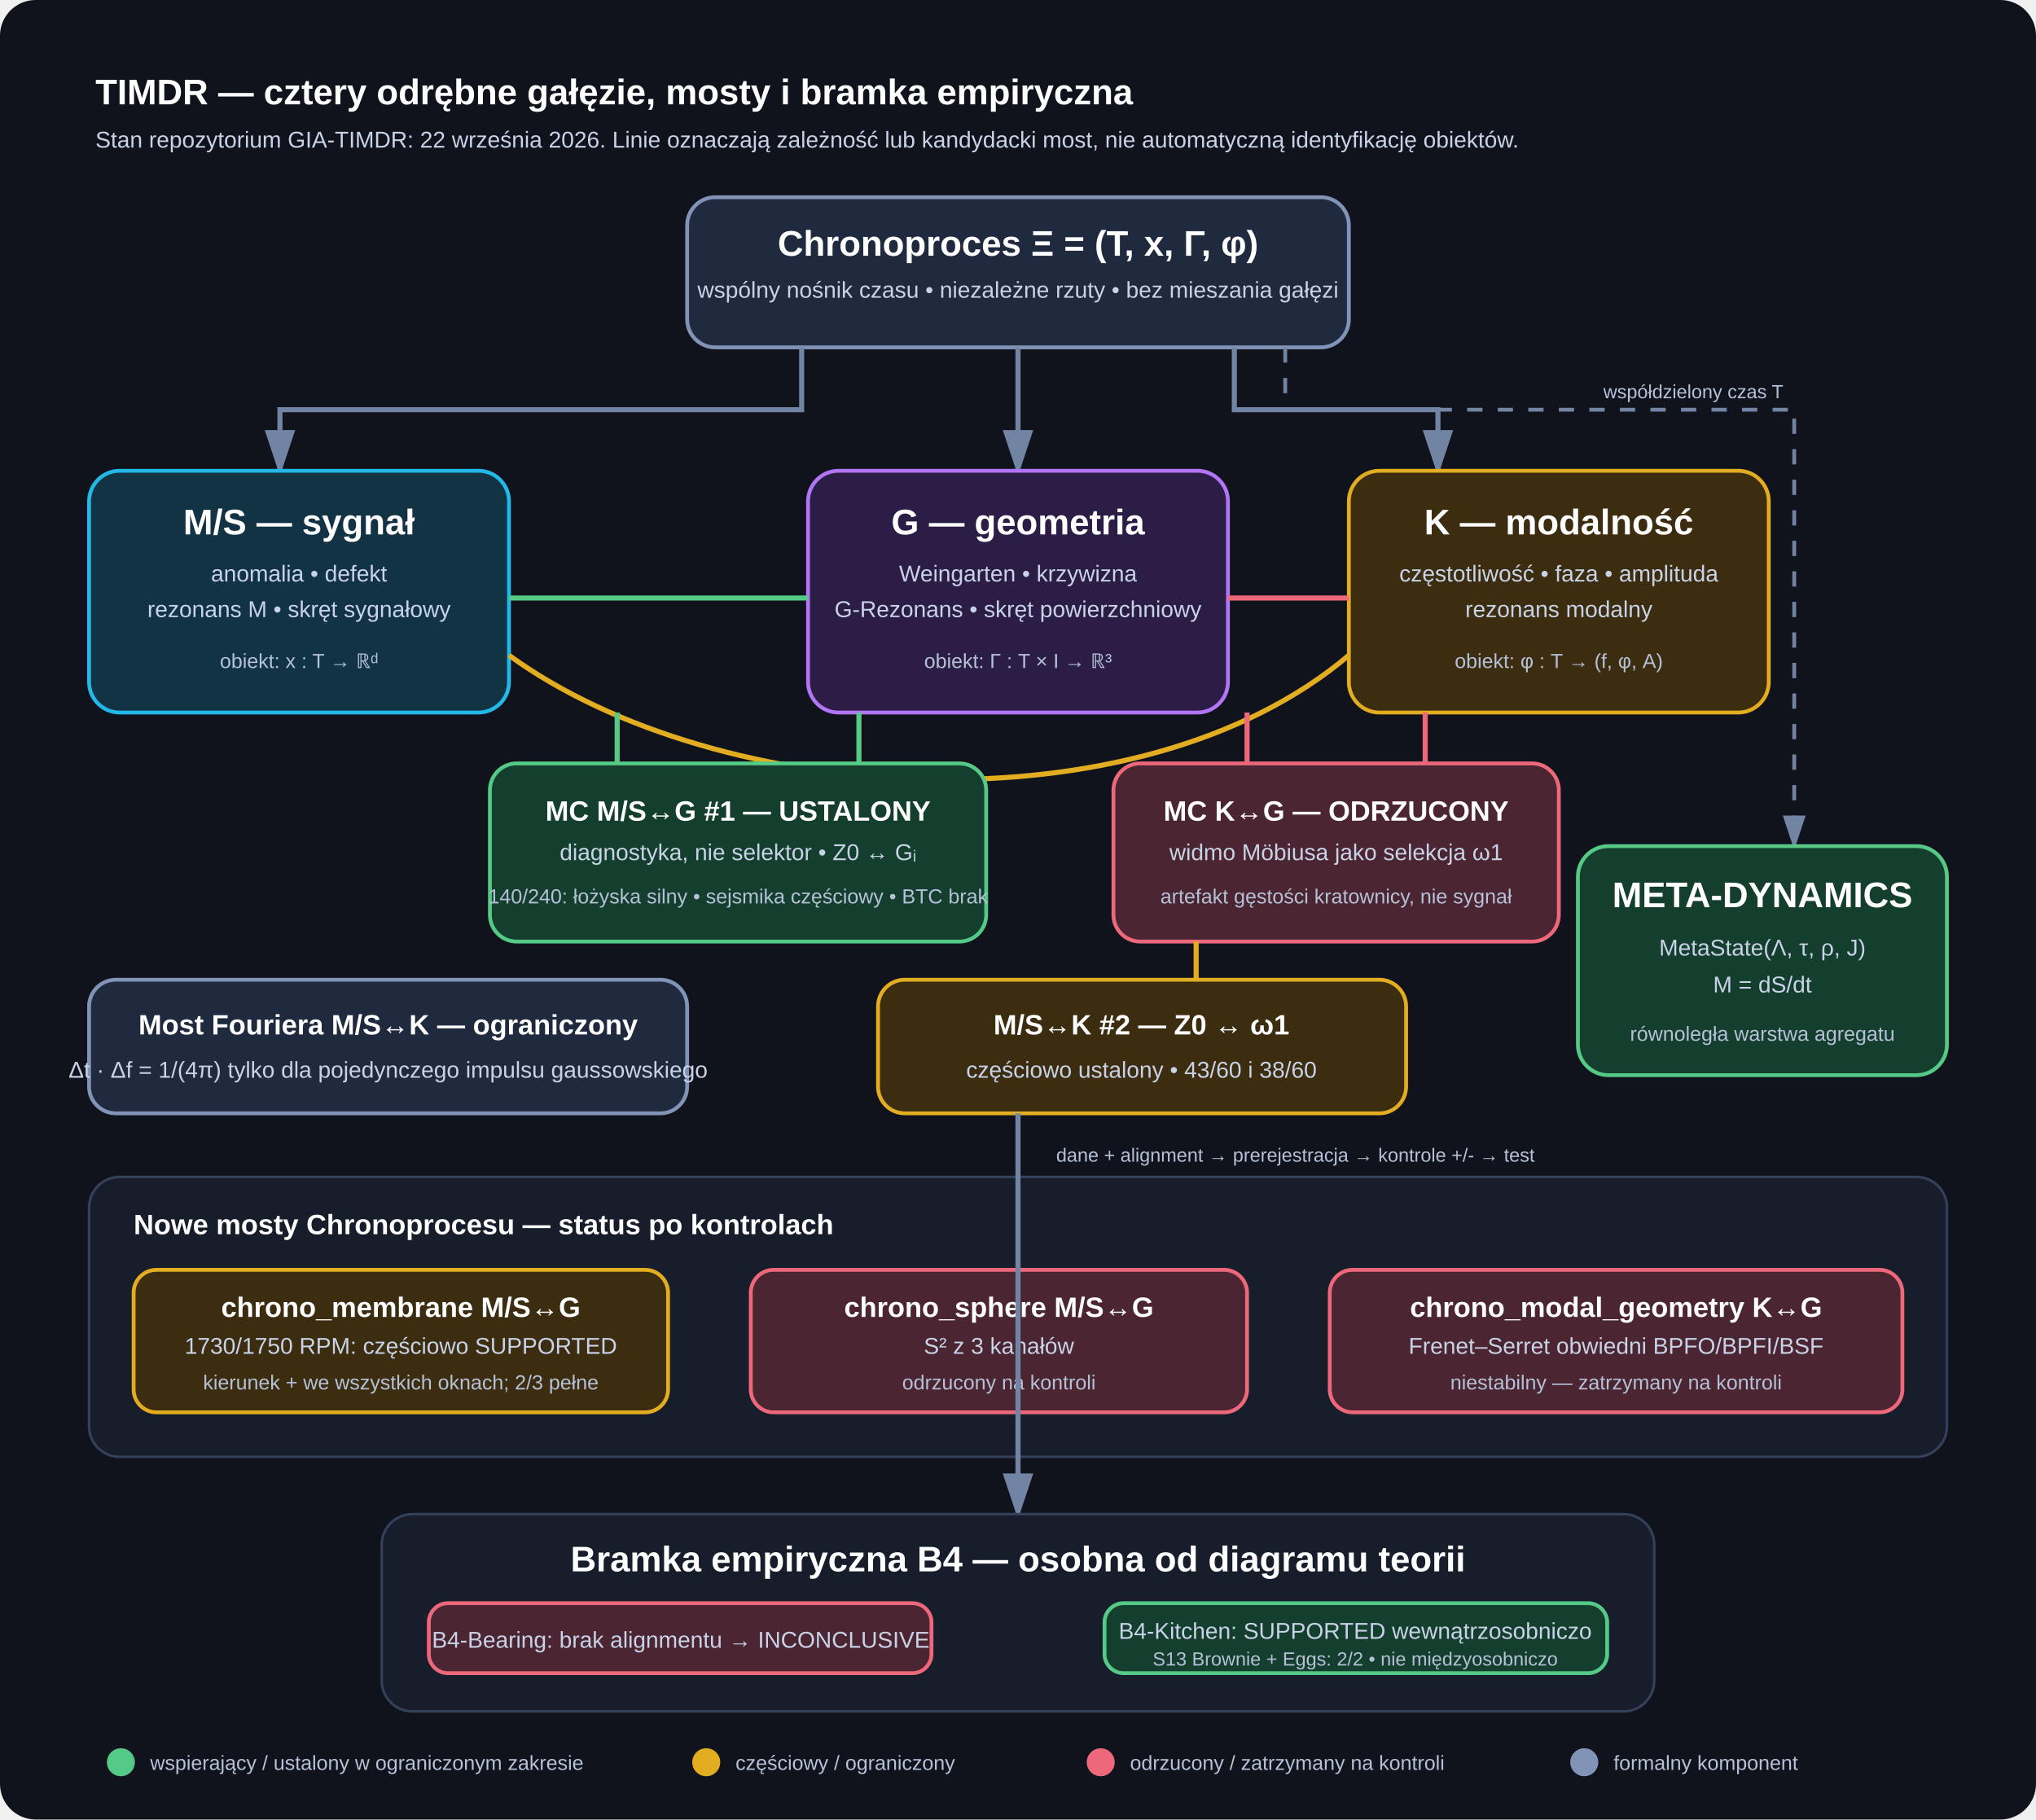
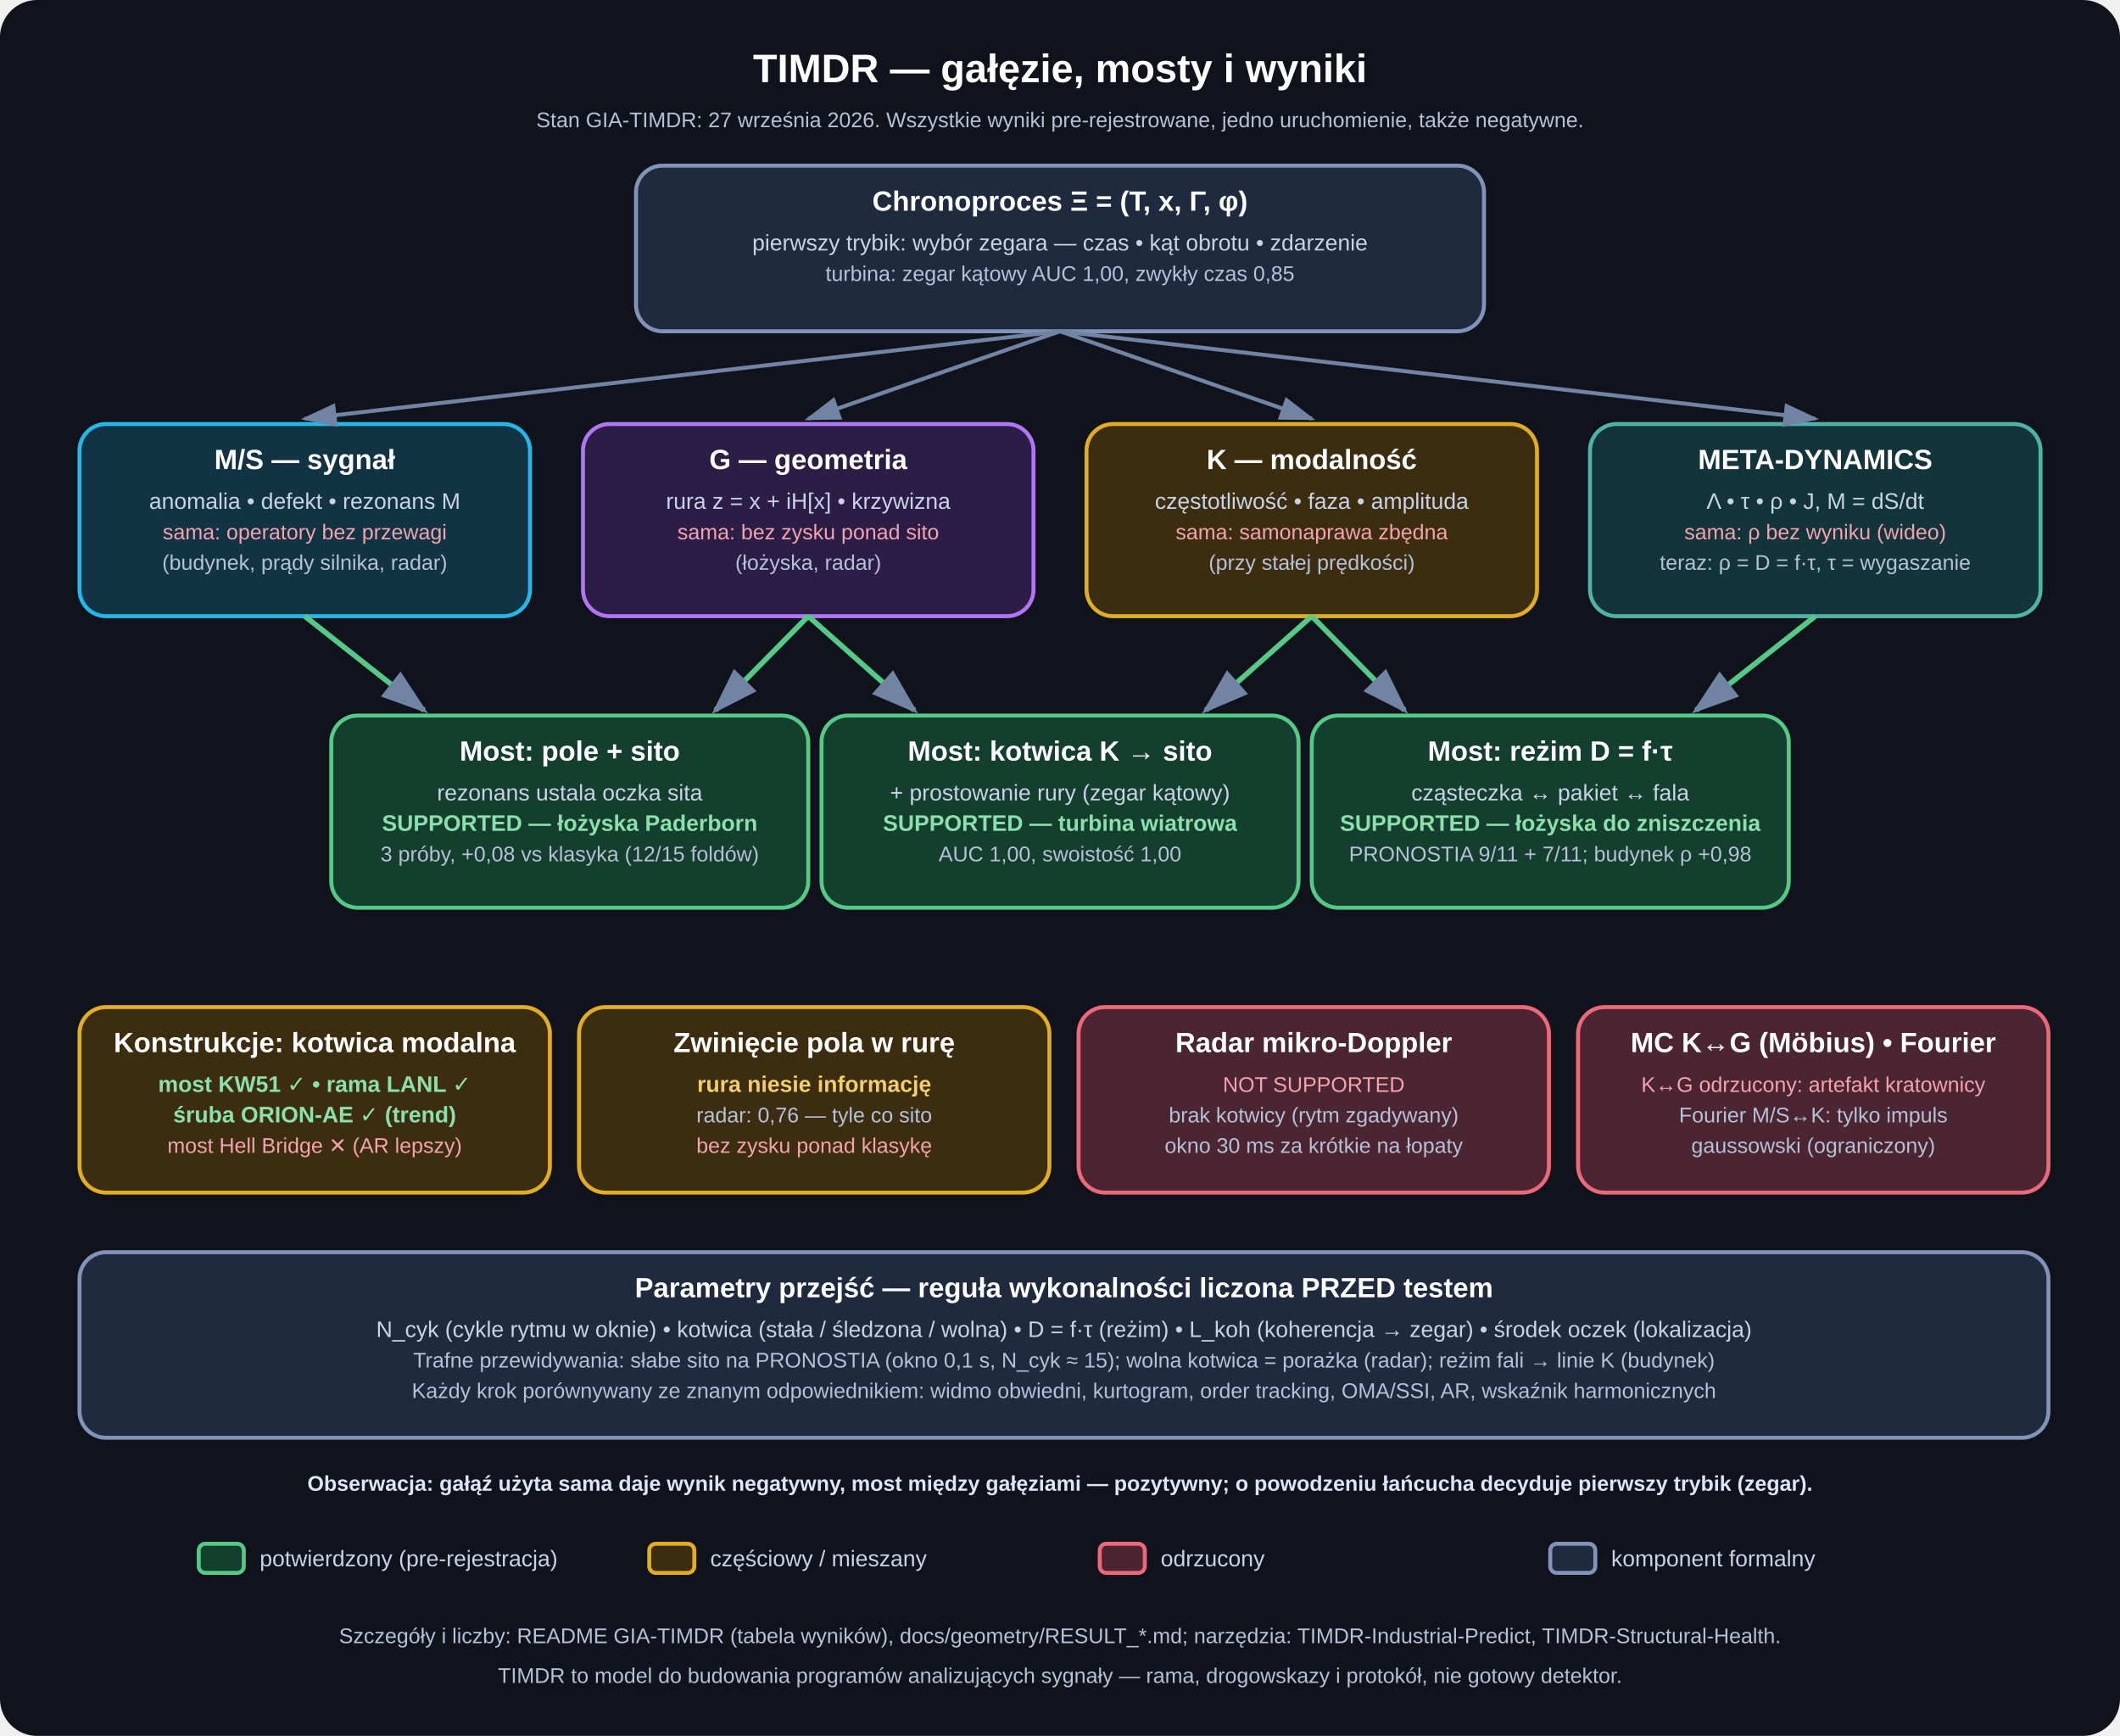
- <svg xmlns="http://www.w3.org/2000/svg" width="1600" height="1430" viewBox="0 0 1600 1430" role="img" aria-labelledby="title desc">
+ <svg xmlns="http://www.w3.org/2000/svg" width="1600" height="1310" viewBox="0 0 1600 1310" role="img" aria-labelledby="title desc">
  <defs>
    <style>
-       .bg{fill:#11131c}.panel{fill:#181d2b;stroke:#34415b;stroke-width:2}.formal{fill:#202a3e;stroke:#8194b7;stroke-width:3}.ms{fill:#123344;stroke:#22b9e8;stroke-width:3}.g{fill:#2c1d46;stroke:#b175f5;stroke-width:3}.k{fill:#3c2d10;stroke:#e3ad21;stroke-width:3}.meta{fill:#143e2d;stroke:#55ca86;stroke-width:3}.support{fill:#143e2d;stroke:#55ca86;stroke-width:3}.partial{fill:#3c2d10;stroke:#e3ad21;stroke-width:3}.reject{fill:#4b2531;stroke:#ec687a;stroke-width:3}.muted{fill:#202a3e;stroke:#8194b7;stroke-width:3}.line{fill:none;stroke:#7184a4;stroke-width:4}.dash{fill:none;stroke:#7184a4;stroke-width:3;stroke-dasharray:12 12}.line-ms-g{fill:none;stroke:#55ca86;stroke-width:4}.line-ms-k{fill:none;stroke:#e3ad21;stroke-width:4}.line-k-g{fill:none;stroke:#ec687a;stroke-width:4}.small{font:18px Arial,sans-serif;fill:#c9d3e7}.note{font:16px Arial,sans-serif;fill:#b5c1d7}.h{font:700 28px Arial,sans-serif;fill:#fff}.sh{font:700 22px Arial,sans-serif;fill:#fff}.tiny{font:15px Arial,sans-serif;fill:#b5c1d7}.label{font:700 16px Arial,sans-serif;fill:#dce6f8}
-     </style>
+ .bg{fill:#11131c}.formal{fill:#202a3e;stroke:#8194b7;stroke-width:3}.ms{fill:#123344;stroke:#22b9e8;stroke-width:3}
+ .g{fill:#2c1d46;stroke:#b175f5;stroke-width:3}.k{fill:#3c2d10;stroke:#e3ad21;stroke-width:3}.meta{fill:#12343a;stroke:#4fb3a8;stroke-width:3}
+ .support{fill:#143e2d;stroke:#55ca86;stroke-width:3}.partial{fill:#3c2d10;stroke:#e3ad21;stroke-width:3}.reject{fill:#4b2531;stroke:#ec687a;stroke-width:3}
+ .line{fill:none;stroke:#7184a4;stroke-width:3}.gline{fill:none;stroke:#55ca86;stroke-width:4}
+ .h{font:700 30px Arial,sans-serif;fill:#fff}.sh{font:700 21px Arial,sans-serif;fill:#fff}.small{font:17px Arial,sans-serif;fill:#c9d3e7}
+ .note{font:16px Arial,sans-serif;fill:#b5c1d7}.neg{font:16px Arial,sans-serif;fill:#f3a3ae}.pos{font:700 17px Arial,sans-serif;fill:#8be0ad}
+ .mid{font:700 17px Arial,sans-serif;fill:#f2cf6b}.label{font:700 16px Arial,sans-serif;fill:#dce6f8}
+ </style>
    <marker id="arrow" markerWidth="10" markerHeight="10" refX="8" refY="3" orient="auto">
      <path d="M0,0 L9,3 L0,6 Z" fill="#7184a4" />
    </marker>
  </defs>
-   <rect class="bg" width="1600" height="1430" rx="28" />
-   <text x="75" y="82" class="h" font-size="32">TIMDR — cztery odrębne gałęzie, mosty i bramka empiryczna</text>
-   <text x="75" y="116" class="small">Stan repozytorium GIA-TIMDR: 22 września 2026. Linie oznaczają zależność lub kandydacki most, nie automatyczną identyfikację obiektów.</text>
-   <rect x="540" y="155" width="520" height="118" rx="22" class="formal" />
-   <text x="800" y="201" text-anchor="middle" class="h">Chronoproces Ξ = (T, x, Γ, φ)</text>
-   <text x="800" y="234" text-anchor="middle" class="small">wspólny nośnik czasu • niezależne rzuty • bez mieszania gałęzi</text>
-   <path d="M630 273 V322 H220 V370" class="line" marker-end="url(#arrow)" />
-   <path d="M800 273 V370" class="line" marker-end="url(#arrow)" />
-   <path d="M970 273 V322 H1130 V370" class="line" marker-end="url(#arrow)" />
-   <path d="M1010 273 V322 H1410 V665" class="dash" marker-end="url(#arrow)" />
-   <text x="1260" y="313" class="tiny">współdzielony czas T</text>
-   <rect x="70" y="370" width="330" height="190" rx="24" class="ms" />
-   <text x="235" y="420" text-anchor="middle" class="h">M/S — sygnał</text>
-   <text x="235" y="457" text-anchor="middle" class="small">anomalia • defekt</text>
-   <text x="235" y="485" text-anchor="middle" class="small">rezonans M • skręt sygnałowy</text>
-   <text x="235" y="525" text-anchor="middle" class="note">obiekt: x : T → ℝᵈ</text>
-   <rect x="635" y="370" width="330" height="190" rx="24" class="g" />
-   <text x="800" y="420" text-anchor="middle" class="h">G — geometria</text>
-   <text x="800" y="457" text-anchor="middle" class="small">Weingarten • krzywizna</text>
-   <text x="800" y="485" text-anchor="middle" class="small">G-Rezonans • skręt powierzchniowy</text>
-   <text x="800" y="525" text-anchor="middle" class="note">obiekt: Γ : T × I → ℝ³</text>
-   <rect x="1060" y="370" width="330" height="190" rx="24" class="k" />
-   <text x="1225" y="420" text-anchor="middle" class="h">K — modalność</text>
-   <text x="1225" y="457" text-anchor="middle" class="small">częstotliwość • faza • amplituda</text>
-   <text x="1225" y="485" text-anchor="middle" class="small">rezonans modalny</text>
-   <text x="1225" y="525" text-anchor="middle" class="note">obiekt: φ : T → (f, φ, A)</text>
-   <rect x="1240" y="665" width="290" height="180" rx="24" class="meta" />
-   <text x="1385" y="713" text-anchor="middle" class="h" font-size="24">META-DYNAMICS</text>
-   <text x="1385" y="751" text-anchor="middle" class="small">MetaState(Λ, τ, ρ, J)</text>
-   <text x="1385" y="780" text-anchor="middle" class="small">M = dS/dt</text>
-   <text x="1385" y="818" text-anchor="middle" class="note">równoległa warstwa agregatu</text>
-   <path d="M400 470 H635" class="line-ms-g" />
-   <path d="M965 470 H1060" class="line-k-g" />
-   <path d="M400 515 C565 635 895 655 1060 515" class="line-ms-k" />
-   <rect x="385" y="600" width="390" height="140" rx="21" class="support" />
-   <text x="580" y="645" text-anchor="middle" class="sh">MC M/S↔G #1 — USTALONY</text>
-   <text x="580" y="676" text-anchor="middle" class="small">diagnostyka, nie selektor • Z0 ↔ Gᵢ</text>
-   <text x="580" y="710" text-anchor="middle" class="note">140/240: łożyska silny • sejsmika częściowy • BTC brak</text>
-   <path d="M485 600 V560" class="line-ms-g" />
-   <path d="M675 600 V560" class="line-ms-g" />
-   <rect x="875" y="600" width="350" height="140" rx="21" class="reject" />
-   <text x="1050" y="645" text-anchor="middle" class="sh">MC K↔G — ODRZUCONY</text>
-   <text x="1050" y="676" text-anchor="middle" class="small">widmo Möbiusa jako selekcja ω1</text>
-   <text x="1050" y="710" text-anchor="middle" class="note">artefakt gęstości kratownicy, nie sygnał</text>
-   <path d="M980 600 V560" class="line-k-g" />
-   <path d="M1120 600 V560" class="line-k-g" />
-   <rect x="690" y="770" width="415" height="105" rx="21" class="partial" />
-   <text x="897" y="813" text-anchor="middle" class="sh">M/S↔K #2 — Z0 ↔ ω1</text>
-   <text x="897" y="847" text-anchor="middle" class="small">częściowo ustalony • 43/60 i 38/60</text>
-   <path d="M940 770 V740" class="line-ms-k" />
-   <rect x="70" y="770" width="470" height="105" rx="21" class="muted" />
-   <text x="305" y="813" text-anchor="middle" class="sh">Most Fouriera M/S↔K — ograniczony</text>
-   <text x="305" y="847" text-anchor="middle" class="small">Δt · Δf = 1/(4π) tylko dla pojedynczego impulsu gaussowskiego</text>
-   <rect x="70" y="925" width="1460" height="220" rx="24" class="panel" />
-   <text x="105" y="970" class="sh">Nowe mosty Chronoprocesu — status po kontrolach</text>
-   <rect x="105" y="998" width="420" height="112" rx="18" class="partial" />
-   <text x="315" y="1035" text-anchor="middle" class="sh">chrono_membrane M/S↔G</text>
-   <text x="315" y="1064" text-anchor="middle" class="small">1730/1750 RPM: częściowo SUPPORTED</text>
-   <text x="315" y="1092" text-anchor="middle" class="note">kierunek + we wszystkich oknach; 2/3 pełne</text>
-   <rect x="590" y="998" width="390" height="112" rx="18" class="reject" />
-   <text x="785" y="1035" text-anchor="middle" class="sh">chrono_sphere M/S↔G</text>
-   <text x="785" y="1064" text-anchor="middle" class="small">S² z 3 kanałów</text>
-   <text x="785" y="1092" text-anchor="middle" class="note">odrzucony na kontroli</text>
-   <rect x="1045" y="998" width="450" height="112" rx="18" class="reject" />
-   <text x="1270" y="1035" text-anchor="middle" class="sh">chrono_modal_geometry K↔G</text>
-   <text x="1270" y="1064" text-anchor="middle" class="small">Frenet–Serret obwiedni BPFO/BPFI/BSF</text>
-   <text x="1270" y="1092" text-anchor="middle" class="note">niestabilny — zatrzymany na kontroli</text>
-   <path d="M800 875 V1190" class="line" marker-end="url(#arrow)" />
-   <text x="830" y="913" class="tiny">dane + alignment → prerejestracja → kontrole +/- → test</text>
-   <rect x="300" y="1190" width="1000" height="155" rx="24" class="panel" />
-   <text x="800" y="1235" text-anchor="middle" class="h">Bramka empiryczna B4 — osobna od diagramu teorii</text>
-   <rect x="337" y="1260" width="395" height="55" rx="15" class="reject" />
-   <text x="535" y="1295" text-anchor="middle" class="small">B4-Bearing: brak alignmentu → INCONCLUSIVE</text>
-   <rect x="868" y="1260" width="395" height="55" rx="15" class="support" />
-   <text x="1065" y="1288" text-anchor="middle" class="small">B4-Kitchen: SUPPORTED wewnątrzosobniczo</text>
-   <text x="1065" y="1309" text-anchor="middle" class="tiny">S13 Brownie + Eggs: 2/2 • nie międzyosobniczo</text>
-   <circle cx="95" cy="1385" r="11" fill="#55ca86" />
-   <text x="118" y="1391" class="note">wspierający / ustalony w ograniczonym zakresie</text>
-   <circle cx="555" cy="1385" r="11" fill="#e3ad21" />
-   <text x="578" y="1391" class="note">częściowy / ograniczony</text>
-   <circle cx="865" cy="1385" r="11" fill="#ec687a" />
-   <text x="888" y="1391" class="note">odrzucony / zatrzymany na kontroli</text>
-   <circle cx="1245" cy="1385" r="11" fill="#8194b7" />
-   <text x="1268" y="1391" class="note">formalny komponent</text>
+   <rect class="bg" width="1600" height="1310" rx="28" />
+   <text x="800" y="62" text-anchor="middle" class="h">TIMDR — gałęzie, mosty i wyniki</text>
+   <text x="800" y="96" text-anchor="middle" class="note">Stan GIA-TIMDR: 27 września 2026. Wszystkie wyniki pre-rejestrowane, jedno uruchomienie, także negatywne.</text>
+   <rect x="480" y="125" width="640" height="125" rx="20" class="formal" />
+   <text x="800.0" y="159" text-anchor="middle" class="sh">Chronoproces Ξ = (T, x, Γ, φ)</text>
+   <text x="800.0" y="189" text-anchor="middle" class="small">pierwszy trybik: wybór zegara — czas • kąt obrotu • zdarzenie</text>
+   <text x="800.0" y="212" text-anchor="middle" class="note">turbina: zegar kątowy AUC 1,00, zwykły czas 0,85</text>
+   <rect x="60" y="320" width="340" height="145" rx="20" class="ms" />
+   <text x="230.0" y="354" text-anchor="middle" class="sh">M/S — sygnał</text>
+   <text x="230.0" y="384" text-anchor="middle" class="small">anomalia • defekt • rezonans M</text>
+   <text x="230.0" y="407" text-anchor="middle" class="neg">sama: operatory bez przewagi</text>
+   <text x="230.0" y="430" text-anchor="middle" class="note">(budynek, prądy silnika, radar)</text>
+   <path d="M800,250 L230.0,316" class="line" marker-end="url(#arrow)" />
+   <rect x="440" y="320" width="340" height="145" rx="20" class="g" />
+   <text x="610.0" y="354" text-anchor="middle" class="sh">G — geometria</text>
+   <text x="610.0" y="384" text-anchor="middle" class="small">rura z = x + iH[x] • krzywizna</text>
+   <text x="610.0" y="407" text-anchor="middle" class="neg">sama: bez zysku ponad sito</text>
+   <text x="610.0" y="430" text-anchor="middle" class="note">(łożyska, radar)</text>
+   <path d="M800,250 L610.0,316" class="line" marker-end="url(#arrow)" />
+   <rect x="820" y="320" width="340" height="145" rx="20" class="k" />
+   <text x="990.0" y="354" text-anchor="middle" class="sh">K — modalność</text>
+   <text x="990.0" y="384" text-anchor="middle" class="small">częstotliwość • faza • amplituda</text>
+   <text x="990.0" y="407" text-anchor="middle" class="neg">sama: samonaprawa zbędna</text>
+   <text x="990.0" y="430" text-anchor="middle" class="note">(przy stałej prędkości)</text>
+   <path d="M800,250 L990.0,316" class="line" marker-end="url(#arrow)" />
+   <rect x="1200" y="320" width="340" height="145" rx="20" class="meta" />
+   <text x="1370.0" y="354" text-anchor="middle" class="sh">META-DYNAMICS</text>
+   <text x="1370.0" y="384" text-anchor="middle" class="small">Λ • τ • ρ • J,  M = dS/dt</text>
+   <text x="1370.0" y="407" text-anchor="middle" class="neg">sama: ρ bez wyniku (wideo)</text>
+   <text x="1370.0" y="430" text-anchor="middle" class="note">teraz: ρ = D = f·τ, τ = wygaszanie</text>
+   <path d="M800,250 L1370.0,316" class="line" marker-end="url(#arrow)" />
+   <rect x="250" y="540" width="360" height="145" rx="20" class="support" />
+   <text x="430.0" y="574" text-anchor="middle" class="sh">Most: pole + sito</text>
+   <text x="430.0" y="604" text-anchor="middle" class="small">rezonans ustala oczka sita</text>
+   <text x="430.0" y="627" text-anchor="middle" class="pos">SUPPORTED — łożyska Paderborn</text>
+   <text x="430.0" y="650" text-anchor="middle" class="note">3 próby, +0,08 vs klasyka (12/15 foldów)</text>
+   <path d="M230.0,465 L320,536" class="gline" marker-end="url(#arrow)" />
+   <path d="M610.0,465 L540,536" class="gline" marker-end="url(#arrow)" />
+   <rect x="620" y="540" width="360" height="145" rx="20" class="support" />
+   <text x="800.0" y="574" text-anchor="middle" class="sh">Most: kotwica K → sito</text>
+   <text x="800.0" y="604" text-anchor="middle" class="small">+ prostowanie rury (zegar kątowy)</text>
+   <text x="800.0" y="627" text-anchor="middle" class="pos">SUPPORTED — turbina wiatrowa</text>
+   <text x="800.0" y="650" text-anchor="middle" class="note">AUC 1,00, swoistość 1,00</text>
+   <path d="M610.0,465 L690,536" class="gline" marker-end="url(#arrow)" />
+   <path d="M990.0,465 L910,536" class="gline" marker-end="url(#arrow)" />
+   <rect x="990" y="540" width="360" height="145" rx="20" class="support" />
+   <text x="1170.0" y="574" text-anchor="middle" class="sh">Most: reżim D = f·τ</text>
+   <text x="1170.0" y="604" text-anchor="middle" class="small">cząsteczka ↔ pakiet ↔ fala</text>
+   <text x="1170.0" y="627" text-anchor="middle" class="pos">SUPPORTED — łożyska do zniszczenia</text>
+   <text x="1170.0" y="650" text-anchor="middle" class="note">PRONOSTIA 9/11 + 7/11; budynek ρ +0,98</text>
+   <path d="M990.0,465 L1060,536" class="gline" marker-end="url(#arrow)" />
+   <path d="M1370.0,465 L1280,536" class="gline" marker-end="url(#arrow)" />
+   <rect x="60" y="760" width="355" height="140" rx="20" class="partial" />
+   <text x="237.5" y="794" text-anchor="middle" class="sh">Konstrukcje: kotwica modalna</text>
+   <text x="237.5" y="824" text-anchor="middle" class="pos">most KW51 ✓ • rama LANL ✓</text>
+   <text x="237.5" y="847" text-anchor="middle" class="pos">śruba ORION-AE ✓ (trend)</text>
+   <text x="237.5" y="870" text-anchor="middle" class="neg">most Hell Bridge ✕ (AR lepszy)</text>
+   <rect x="437" y="760" width="355" height="140" rx="20" class="partial" />
+   <text x="614.5" y="794" text-anchor="middle" class="sh">Zwinięcie pola w rurę</text>
+   <text x="614.5" y="824" text-anchor="middle" class="mid">rura niesie informację</text>
+   <text x="614.5" y="847" text-anchor="middle" class="note">radar: 0,76 — tyle co sito</text>
+   <text x="614.5" y="870" text-anchor="middle" class="neg">bez zysku ponad klasykę</text>
+   <rect x="814" y="760" width="355" height="140" rx="20" class="reject" />
+   <text x="991.5" y="794" text-anchor="middle" class="sh">Radar mikro-Doppler</text>
+   <text x="991.5" y="824" text-anchor="middle" class="neg">NOT SUPPORTED</text>
+   <text x="991.5" y="847" text-anchor="middle" class="note">brak kotwicy (rytm zgadywany)</text>
+   <text x="991.5" y="870" text-anchor="middle" class="note">okno 30 ms za krótkie na łopaty</text>
+   <rect x="1191" y="760" width="355" height="140" rx="20" class="reject" />
+   <text x="1368.5" y="794" text-anchor="middle" class="sh">MC K↔G (Möbius) • Fourier</text>
+   <text x="1368.5" y="824" text-anchor="middle" class="neg">K↔G odrzucony: artefakt kratownicy</text>
+   <text x="1368.5" y="847" text-anchor="middle" class="note">Fourier M/S↔K: tylko impuls</text>
+   <text x="1368.5" y="870" text-anchor="middle" class="note">gaussowski (ograniczony)</text>
+   <rect x="60" y="945" width="1486" height="140" rx="20" class="formal" />
+   <text x="803.0" y="979" text-anchor="middle" class="sh">Parametry przejść — reguła wykonalności liczona PRZED testem</text>
+   <text x="803.0" y="1009" text-anchor="middle" class="small">N_cyk (cykle rytmu w oknie) • kotwica (stała / śledzona / wolna) • D = f·τ (reżim) • L_koh (koherencja → zegar) • środek oczek (lokalizacja)</text>
+   <text x="803.0" y="1032" text-anchor="middle" class="note">Trafne przewidywania: słabe sito na PRONOSTIA (okno 0,1 s, N_cyk ≈ 15); wolna kotwica = porażka (radar); reżim fali → linie K (budynek)</text>
+   <text x="803.0" y="1055" text-anchor="middle" class="note">Każdy krok porównywany ze znanym odpowiednikiem: widmo obwiedni, kurtogram, order tracking, OMA/SSI, AR, wskaźnik harmonicznych</text>
+   <text x="800" y="1125" text-anchor="middle" class="label">Obserwacja: gałąź użyta sama daje wynik negatywny, most między gałęziami — pozytywny; o powodzeniu łańcucha decyduje pierwszy trybik (zegar).</text>
+   <rect x="150" y="1165" width="34" height="22" rx="5" class="support" />
+   <text x="196" y="1182" class="small">potwierdzony (pre-rejestracja)</text>
+   <rect x="490" y="1165" width="34" height="22" rx="5" class="partial" />
+   <text x="536" y="1182" class="small">częściowy / mieszany</text>
+   <rect x="830" y="1165" width="34" height="22" rx="5" class="reject" />
+   <text x="876" y="1182" class="small">odrzucony</text>
+   <rect x="1170" y="1165" width="34" height="22" rx="5" class="formal" />
+   <text x="1216" y="1182" class="small">komponent formalny</text>
+   <text x="800" y="1240" text-anchor="middle" class="note">Szczegóły i liczby: README GIA-TIMDR (tabela wyników), docs/geometry/RESULT_*.md; narzędzia: TIMDR-Industrial-Predict, TIMDR-Structural-Health.</text>
+   <text x="800" y="1270" text-anchor="middle" class="note">TIMDR to model do budowania programów analizujących sygnały — rama, drogowskazy i protokół, nie gotowy detektor.</text>
</svg>
